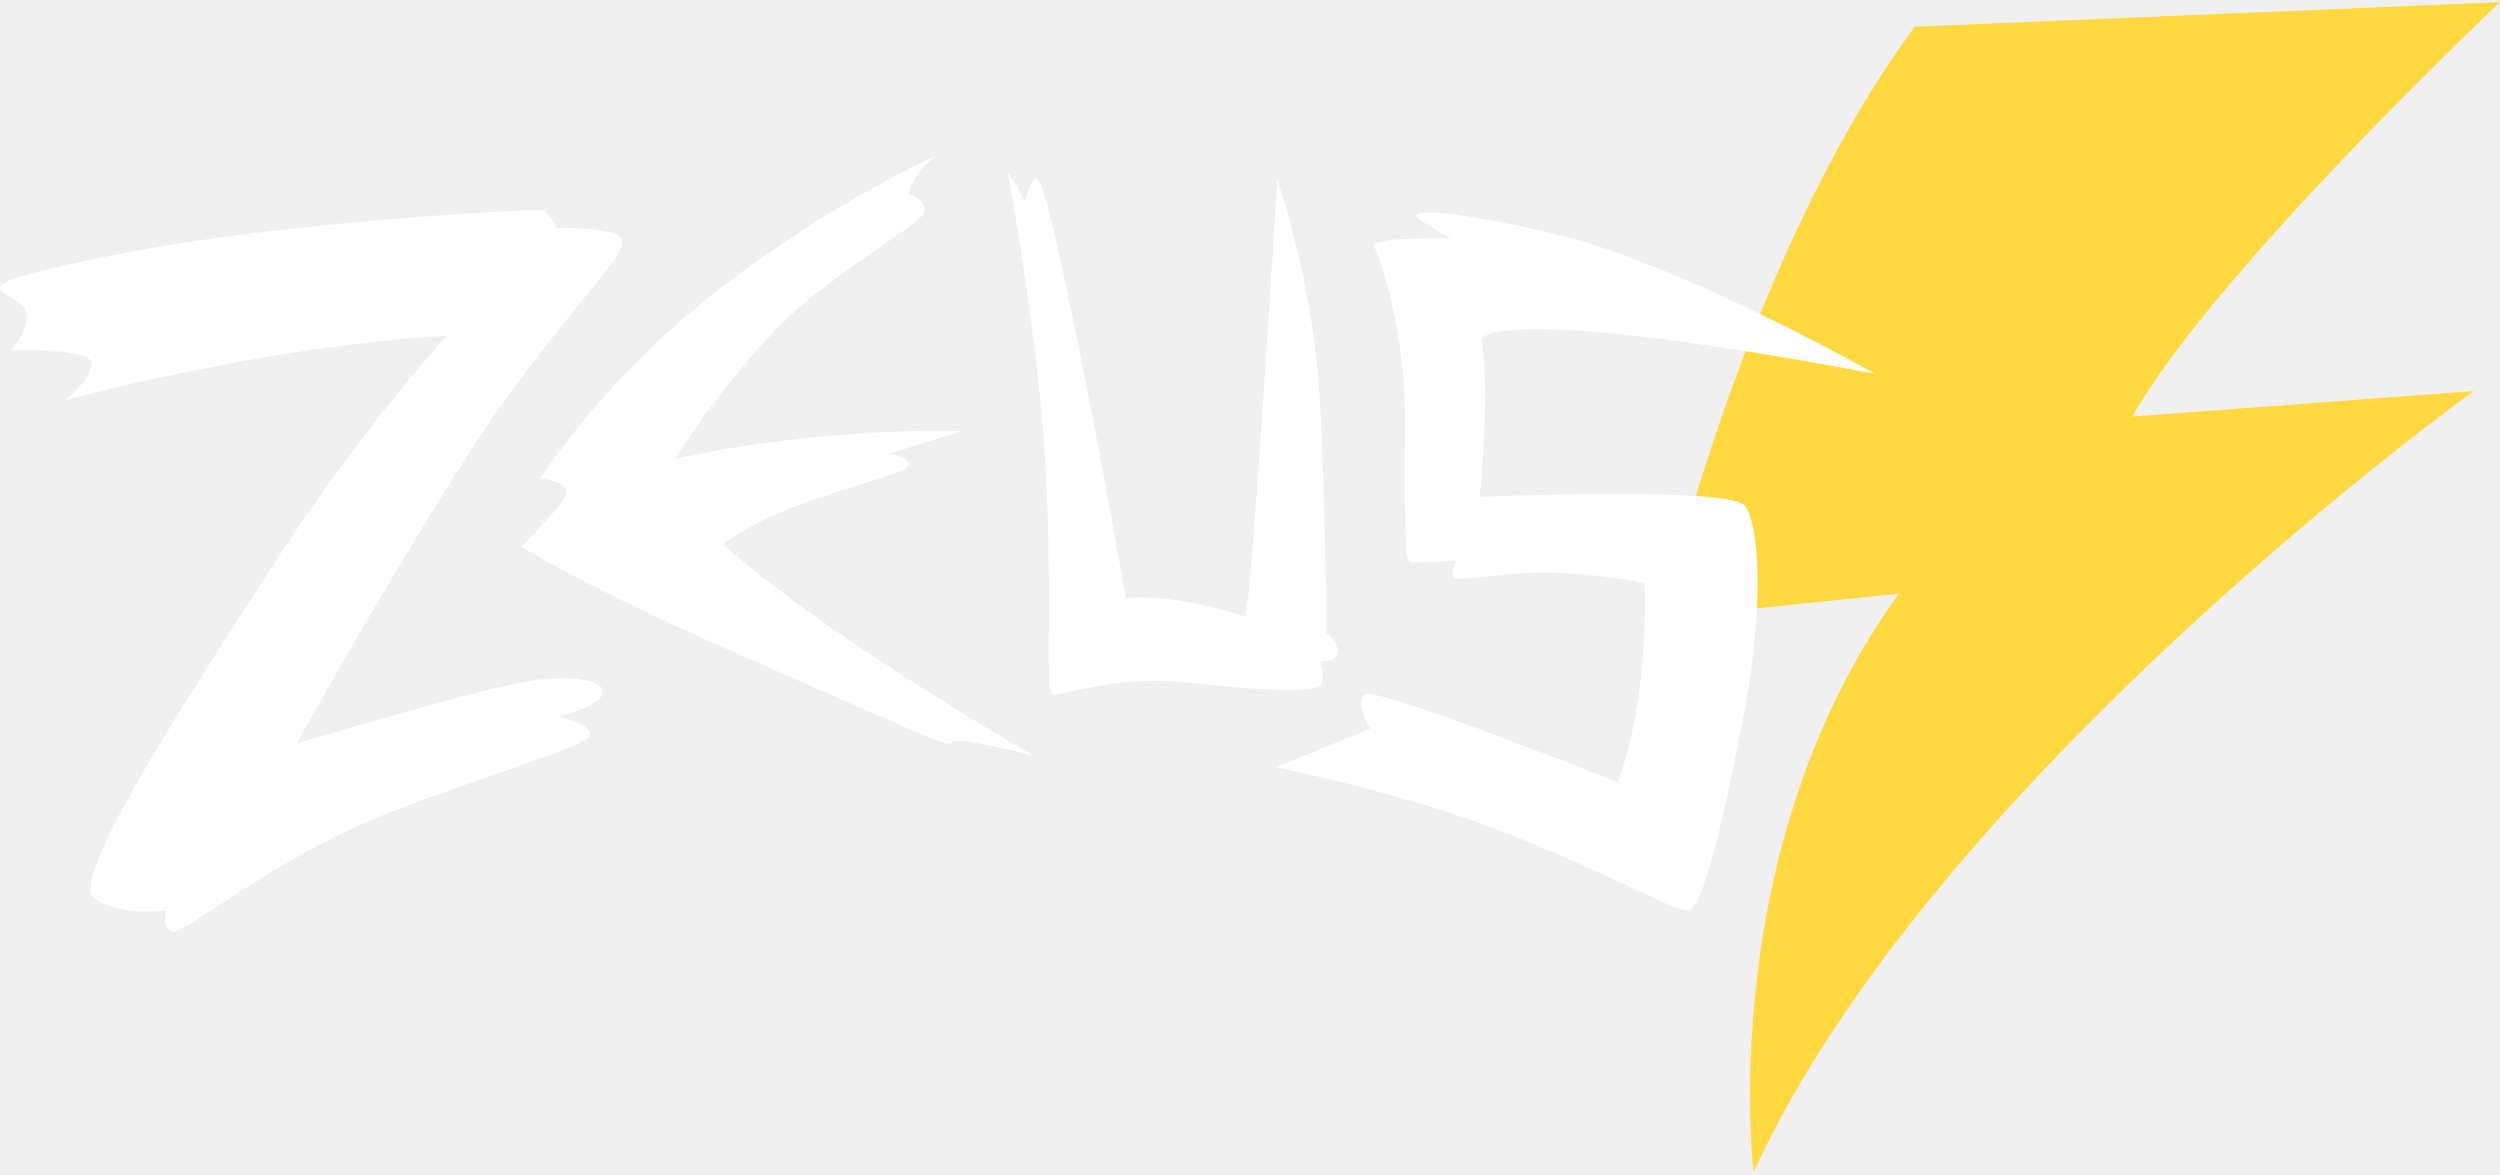
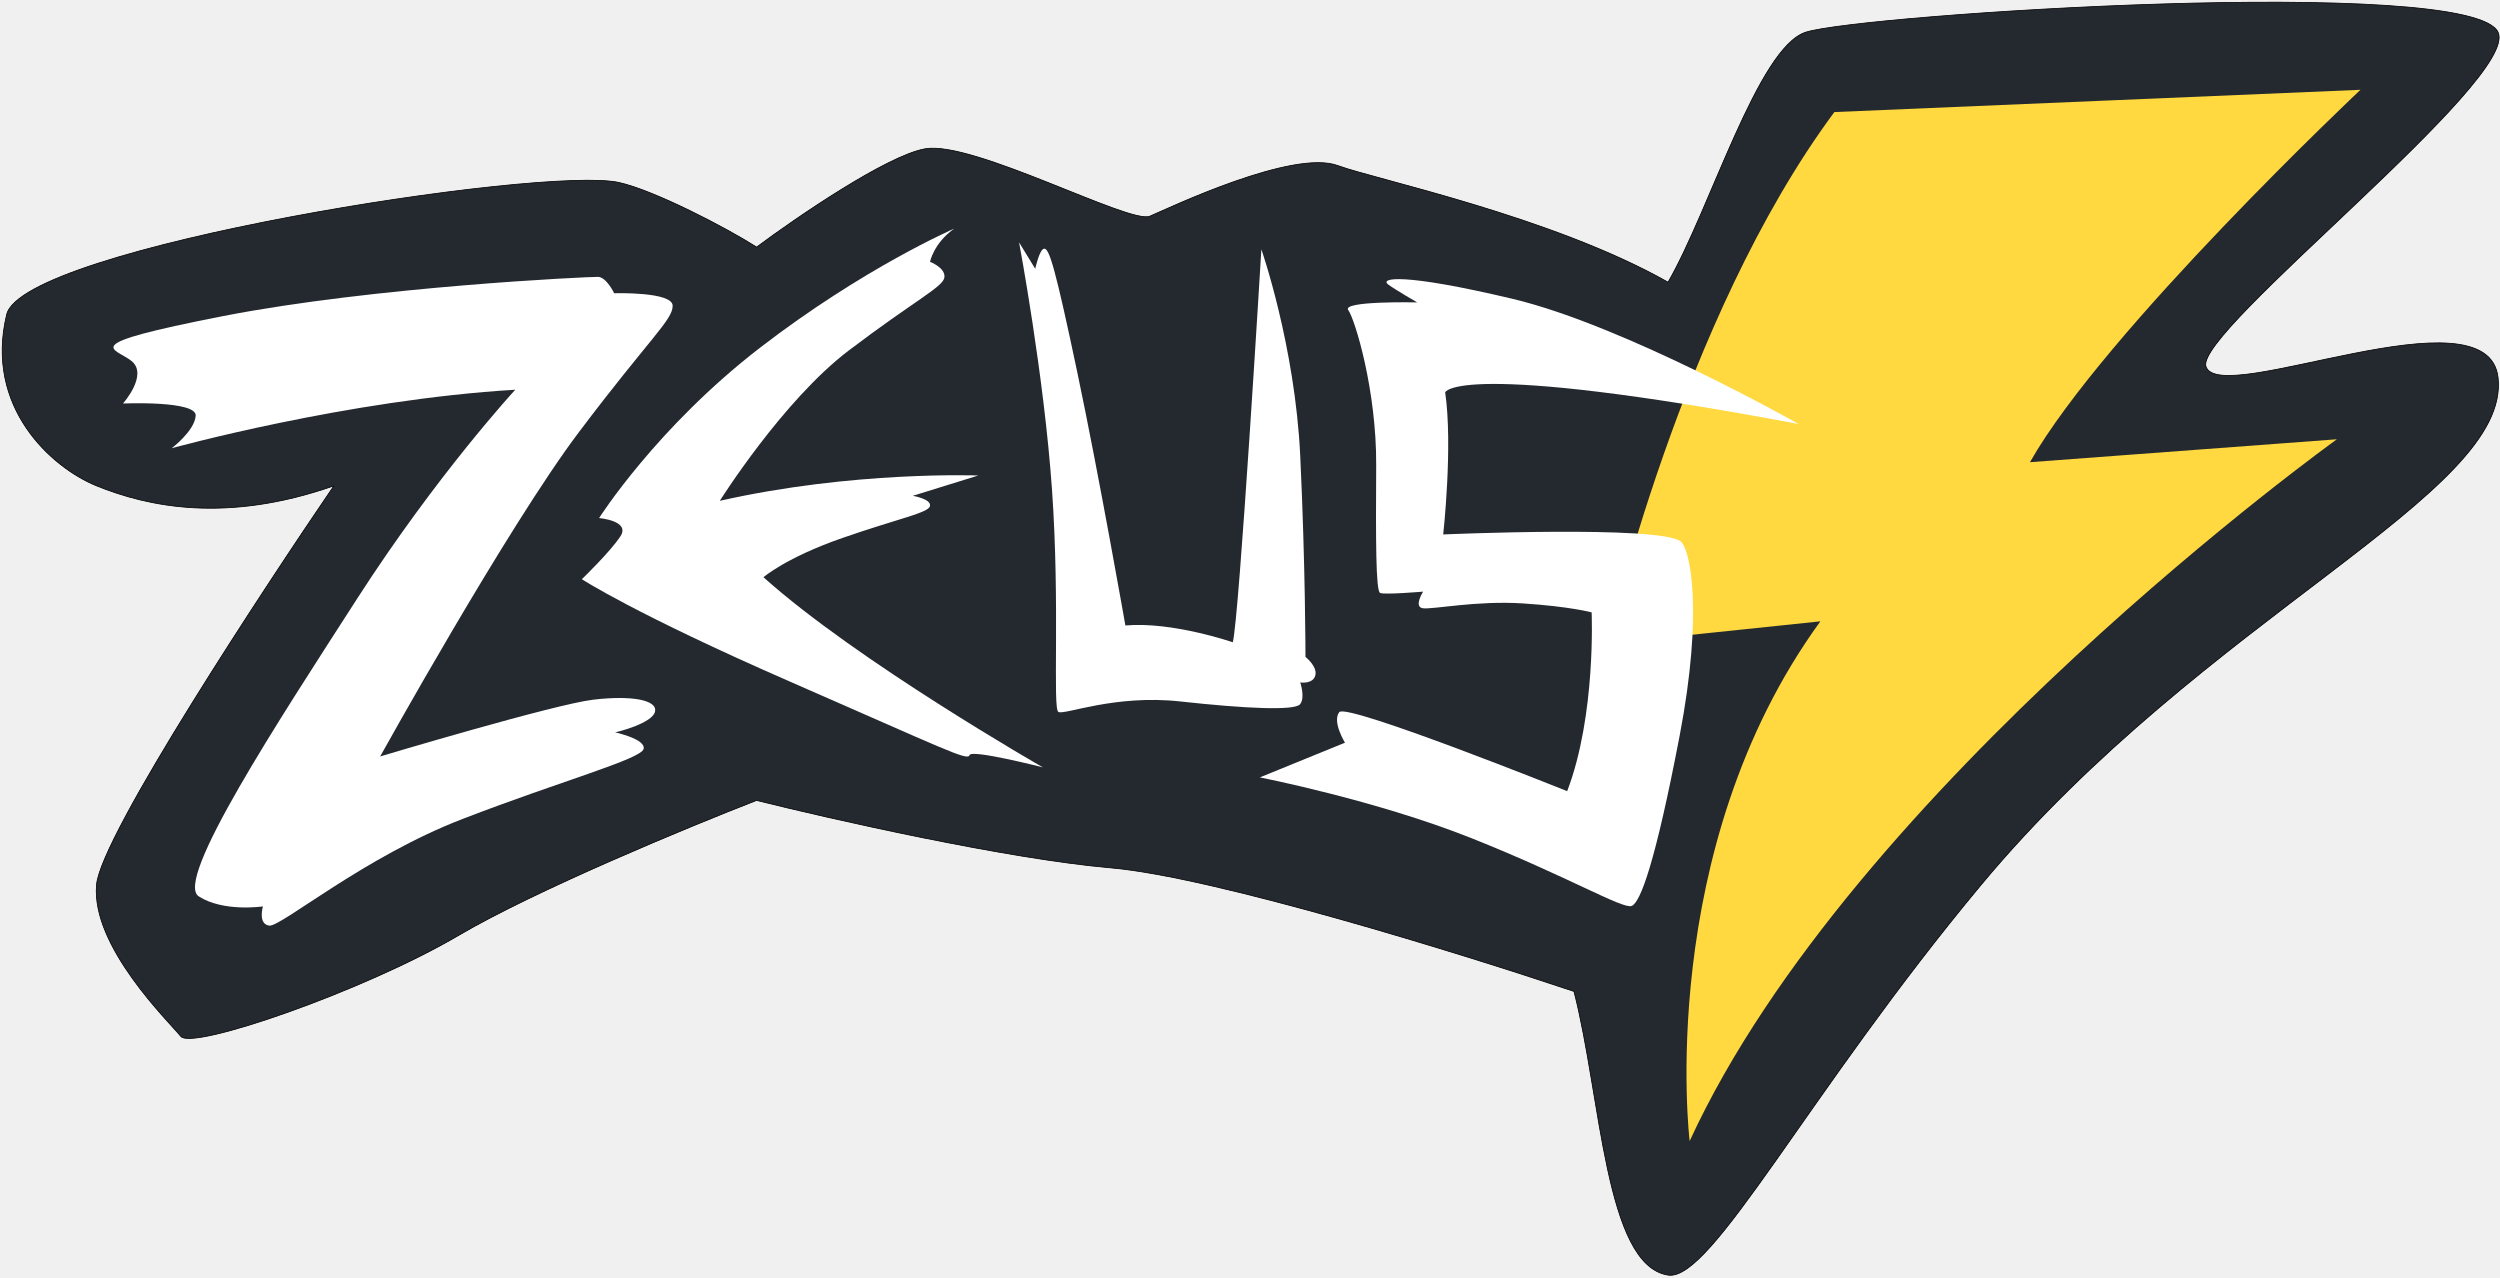
- <svg xmlns="http://www.w3.org/2000/svg" width="800" height="376" viewBox="0 0 800 376" fill="none">
-   <path d="M531.988 197.803C531.988 197.803 557.95 82.375 612.749 8.532L799.998 0.682C799.998 0.682 708.744 86.65 682.317 133.288L791.604 125.126C791.604 125.126 619.123 248.949 561.137 375.025C561.137 375.025 548.545 271.257 607.697 189.952L531.988 197.803Z" fill="#FFD93F" />
-   <path d="M299.348 50.039C299.348 50.039 267.168 63.953 230.247 92.401C193.326 120.85 172.883 153.108 172.883 153.108C172.883 153.108 184.076 154.041 180.5 159.559C176.925 165.078 166.742 174.872 166.742 174.872C166.742 174.872 185.475 187.153 240.818 211.327C296.161 235.501 304.167 239.698 304.789 237.522C305.489 235.345 330.906 241.875 330.906 241.875C330.906 241.875 264.681 204.021 231.413 174.173C231.413 174.173 239.419 167.177 259.551 160.181C279.683 153.186 290.332 151.242 290.72 148.755C291.109 146.268 284.58 145.18 284.58 145.18L307.898 137.951C307.898 137.951 263.282 136.241 215.867 146.967C215.867 146.967 238.253 111.29 261.805 93.412C285.357 75.534 295.462 70.793 295.85 67.373C296.239 63.953 290.72 61.854 290.72 61.854C290.72 61.854 292.042 55.169 299.348 50.039Z" fill="white" />
-   <path d="M143.033 107.403C143.033 107.403 115.206 137.562 86.835 181.634C58.464 225.706 21.465 282.06 30.326 287.734C39.187 293.409 53.178 291.31 53.178 291.31C53.178 291.31 51.313 297.606 55.432 298.15C59.552 298.694 89.244 273.588 124.533 260.063C159.822 246.46 187.96 238.843 188.738 235.189C189.515 231.458 177.933 229.282 178.633 229.282C179.255 229.282 191.847 226.095 192.78 221.975C193.79 217.856 184.618 216.068 170.782 217.7C156.946 219.333 94.919 237.91 94.919 237.91C94.919 237.91 140.39 155.983 165.652 122.482C190.914 88.981 199.153 82.451 199.076 77.399C198.998 72.347 178.244 72.969 178.244 72.969C178.244 72.969 175.524 67.217 172.492 67.139C169.461 67.061 92.431 70.637 38.876 81.13C-14.68 91.624 0.789 92.245 6.618 97.142C12.37 102.117 3.431 112.144 3.431 112.144C3.431 112.144 29.704 111.056 29.315 116.497C28.927 121.938 20.765 128.079 20.765 128.079C20.765 128.079 83.104 110.978 143.033 107.403Z" fill="white" />
-   <path d="M322.434 54.935C322.434 54.935 331.295 102.039 334.171 143.158C337.047 184.277 334.326 220.887 336.425 222.131C338.446 223.375 356.401 215.835 379.798 218.4C403.194 220.965 420.528 221.742 422.471 219.41C424.414 217.079 422.549 211.637 422.549 211.637C422.549 211.637 427.057 212.337 427.912 209.15C428.767 205.963 424.414 202.543 424.414 202.543C424.414 202.543 424.414 170.208 422.549 130.955C420.761 91.779 408.713 57.423 408.713 57.423C408.713 57.423 400.785 189.407 398.53 197.335C398.53 197.335 376.922 189.873 360.288 191.35C360.288 191.35 350.882 137.795 343.11 100.951C335.337 64.108 333.16 56.801 331.295 57.19C329.662 57.501 328.185 64.341 328.185 64.341L322.434 54.935Z" fill="white" />
-   <path d="M600.004 119.607C600.004 119.607 538.131 84.551 498.256 75.068C458.381 65.585 450.841 67.683 453.873 69.938C456.904 72.114 464.211 76.311 464.211 76.311C464.211 76.311 437.239 75.69 439.648 79.032C442.058 82.374 449.753 107.714 449.598 134.297C449.442 160.881 449.442 179.069 450.997 179.769C452.551 180.468 466.309 179.303 466.309 179.303C466.309 179.303 462.889 184.666 466.154 185.21C469.419 185.754 485.198 182.412 501.909 183.5C518.621 184.588 526.316 186.687 526.316 186.687C526.316 186.687 527.949 223.297 517.611 250.347C517.611 250.347 439.104 218.867 436.461 222.287C433.819 225.629 438.482 233.169 438.482 233.169L408.168 245.528C408.168 245.528 449.52 253.612 483.643 267.214C517.766 280.817 537.354 292.476 540.541 291.31C543.728 290.144 549.091 275.376 557.641 230.759C566.191 186.143 561.372 164.145 558.03 161.503C550.568 155.673 473.46 159.015 473.46 159.015C473.46 159.015 476.958 127.457 474.16 108.413C474.238 108.336 477.502 96.599 600.004 119.607Z" fill="white" />
+ <svg xmlns="http://www.w3.org/2000/svg" width="1137" height="581" viewBox="0 0 1137 581" fill="none">
+   <path d="M281.511 82.996C247.021 75.332 10.462 112.377 3.03 143.036C-7.19 185.191 23.469 212.656 43.907 220.96C66.955 230.323 102.67 238.205 151.851 220.96C120.767 266.522 45.951 379.873 43.907 402.356C41.352 430.46 77.121 464.951 82.231 471.338C87.34 477.725 165.264 450.899 208.697 425.35C243.443 404.911 313.447 375.956 344.106 364.033C378.171 372.549 458.053 390.604 505.063 394.691C552.073 398.779 665.169 433.866 715.84 450.899C728.189 498.59 729.892 575.449 758.635 579.92C778.402 582.995 822.32 496.854 901.069 402.356C1003.26 279.722 1142.01 224.792 1136.12 171.778C1131.51 130.261 1009.35 185.678 1003.26 166.668C998.155 150.7 1146.03 36.033 1136.12 14.653C1123.98 -11.535 846.234 6.563 821.229 14.653C799.513 21.679 777.796 95.132 758.635 128.345C705.621 98.325 624.887 81.463 608.536 75.332C588.097 67.667 531.889 94.493 522.947 98.325C514.005 102.158 442.469 63.834 420.752 67.667C403.379 70.733 362.416 98.751 344.106 112.377C330.054 103.435 297.597 86.571 281.511 82.996Z" fill="#242930" stroke="black" stroke-width="0.356" stroke-linecap="round" stroke-linejoin="round" />
+   <g clip-path="url(#clip0_4381_22093)">
+     <path d="M731.125 292.705C731.125 292.705 764.283 145.28 834.273 50.967L1073.53 40.841C1073.53 40.841 956.979 150.641 923.225 210.206L1062.81 199.782C1062.81 199.782 842.513 357.93 768.453 518.956C768.453 518.956 752.37 386.422 827.92 282.579L731.125 292.705Z" fill="#FFD93F" />
+     <path d="M433.991 103.98C433.991 103.98 392.89 121.751 345.734 158.086C298.578 194.421 272.468 235.621 272.468 235.621C272.468 235.621 286.764 236.812 282.197 243.861C277.63 250.91 264.625 263.418 264.625 263.418C264.625 263.418 288.551 279.104 359.235 309.979C429.92 340.854 440.146 346.215 440.94 343.435C441.734 340.656 474.297 348.995 474.297 348.995C474.297 348.995 389.713 300.647 347.223 262.525C347.223 262.525 357.448 253.59 383.161 244.655C408.874 235.72 422.475 233.238 422.971 230.062C423.467 226.885 415.128 225.495 415.128 225.495L444.911 216.262C444.911 216.262 387.926 214.078 327.368 227.778C327.368 227.778 355.959 182.21 386.04 159.377C416.121 136.543 429.027 130.487 429.523 126.119C430.02 121.751 422.971 119.07 422.971 119.07C422.971 119.07 424.659 110.533 433.991 103.98Z" fill="white" />
+     <path d="M234.346 177.246C234.346 177.246 198.805 215.766 162.569 272.055C126.333 328.345 79.078 400.42 90.395 407.667C101.613 414.914 119.582 412.234 119.582 412.234C119.582 412.234 117.2 420.275 122.461 420.97C127.723 421.665 165.647 389.599 210.718 372.325C255.79 354.951 291.728 345.222 292.72 340.556C293.713 335.89 278.921 333.011 279.815 333.011C280.609 333.011 296.692 328.941 297.883 323.679C299.173 318.418 287.459 316.134 269.788 318.219C252.116 320.304 172.894 344.031 172.894 344.031C172.894 344.031 230.971 239.393 263.235 196.605C295.5 153.817 306.024 145.478 305.924 139.025C305.825 132.572 279.318 133.366 279.318 133.366C279.318 133.366 275.843 126.02 271.972 125.921C268.1 125.821 169.717 130.388 101.316 143.79C32.914 157.193 52.571 158.086 60.017 164.341C67.363 170.694 55.946 183.501 55.946 183.501C55.946 183.501 89.502 182.111 89.005 189.06C88.509 196.01 78.085 203.853 78.085 203.853C78.085 203.853 157.804 181.813 234.346 177.246Z" fill="white" />
+     <path d="M463.477 110.235C463.477 110.235 474.794 170.397 478.467 222.914C482.141 275.431 478.666 322.191 481.346 323.779C483.927 325.367 506.86 315.738 536.743 319.014C566.625 322.29 588.763 323.283 591.245 320.304C593.727 317.326 591.345 310.377 591.345 310.377C591.345 310.377 597.103 311.27 598.195 307.2C599.287 303.129 593.727 298.761 593.727 298.761C593.727 298.761 593.727 257.462 591.345 207.328C588.962 157.193 573.673 113.412 573.673 113.412C573.673 113.412 563.547 281.984 560.668 292.11C560.668 292.11 533.069 282.579 511.824 284.466C511.824 284.466 499.812 216.064 489.884 169.007C479.956 121.95 477.177 112.618 474.794 113.114C472.709 113.511 470.823 122.248 470.823 122.248L463.477 110.235Z" fill="white" />
+     <path d="M817.991 192.832C817.991 192.832 738.967 148.059 688.038 135.947C637.109 123.835 627.479 126.516 631.351 129.395C635.223 132.174 644.555 137.535 644.555 137.535C644.555 137.535 610.106 136.741 613.184 141.01C616.261 145.279 626.089 177.643 625.891 211.596C625.692 245.548 625.692 268.779 627.678 269.672C629.663 270.566 647.235 269.077 647.235 269.077C647.235 269.077 642.867 275.927 647.037 276.622C651.206 277.317 671.359 273.048 692.704 274.438C714.048 275.827 723.877 278.508 723.877 278.508C723.877 278.508 725.962 325.267 712.758 359.815C712.758 359.815 612.489 319.608 609.113 323.877C605.738 328.146 611.694 337.776 611.694 337.776L572.977 353.561C572.977 353.561 625.792 363.886 669.374 381.259C712.956 398.632 737.974 413.524 742.044 412.035C746.115 410.546 752.965 391.683 763.885 334.698C774.806 277.714 768.65 249.618 764.382 246.243C754.851 238.797 656.369 243.066 656.369 243.066C656.369 243.066 660.836 202.76 657.262 178.437C657.361 178.437 661.531 163.447 817.991 192.832Z" fill="white" />
+   </g>
+   <defs>
+     <clipPath id="clip0_4381_22093">
+       <rect width="1021.95" height="480.317" fill="white" transform="translate(51.5781 39.5635)" />
+     </clipPath>
+   </defs>
</svg>
